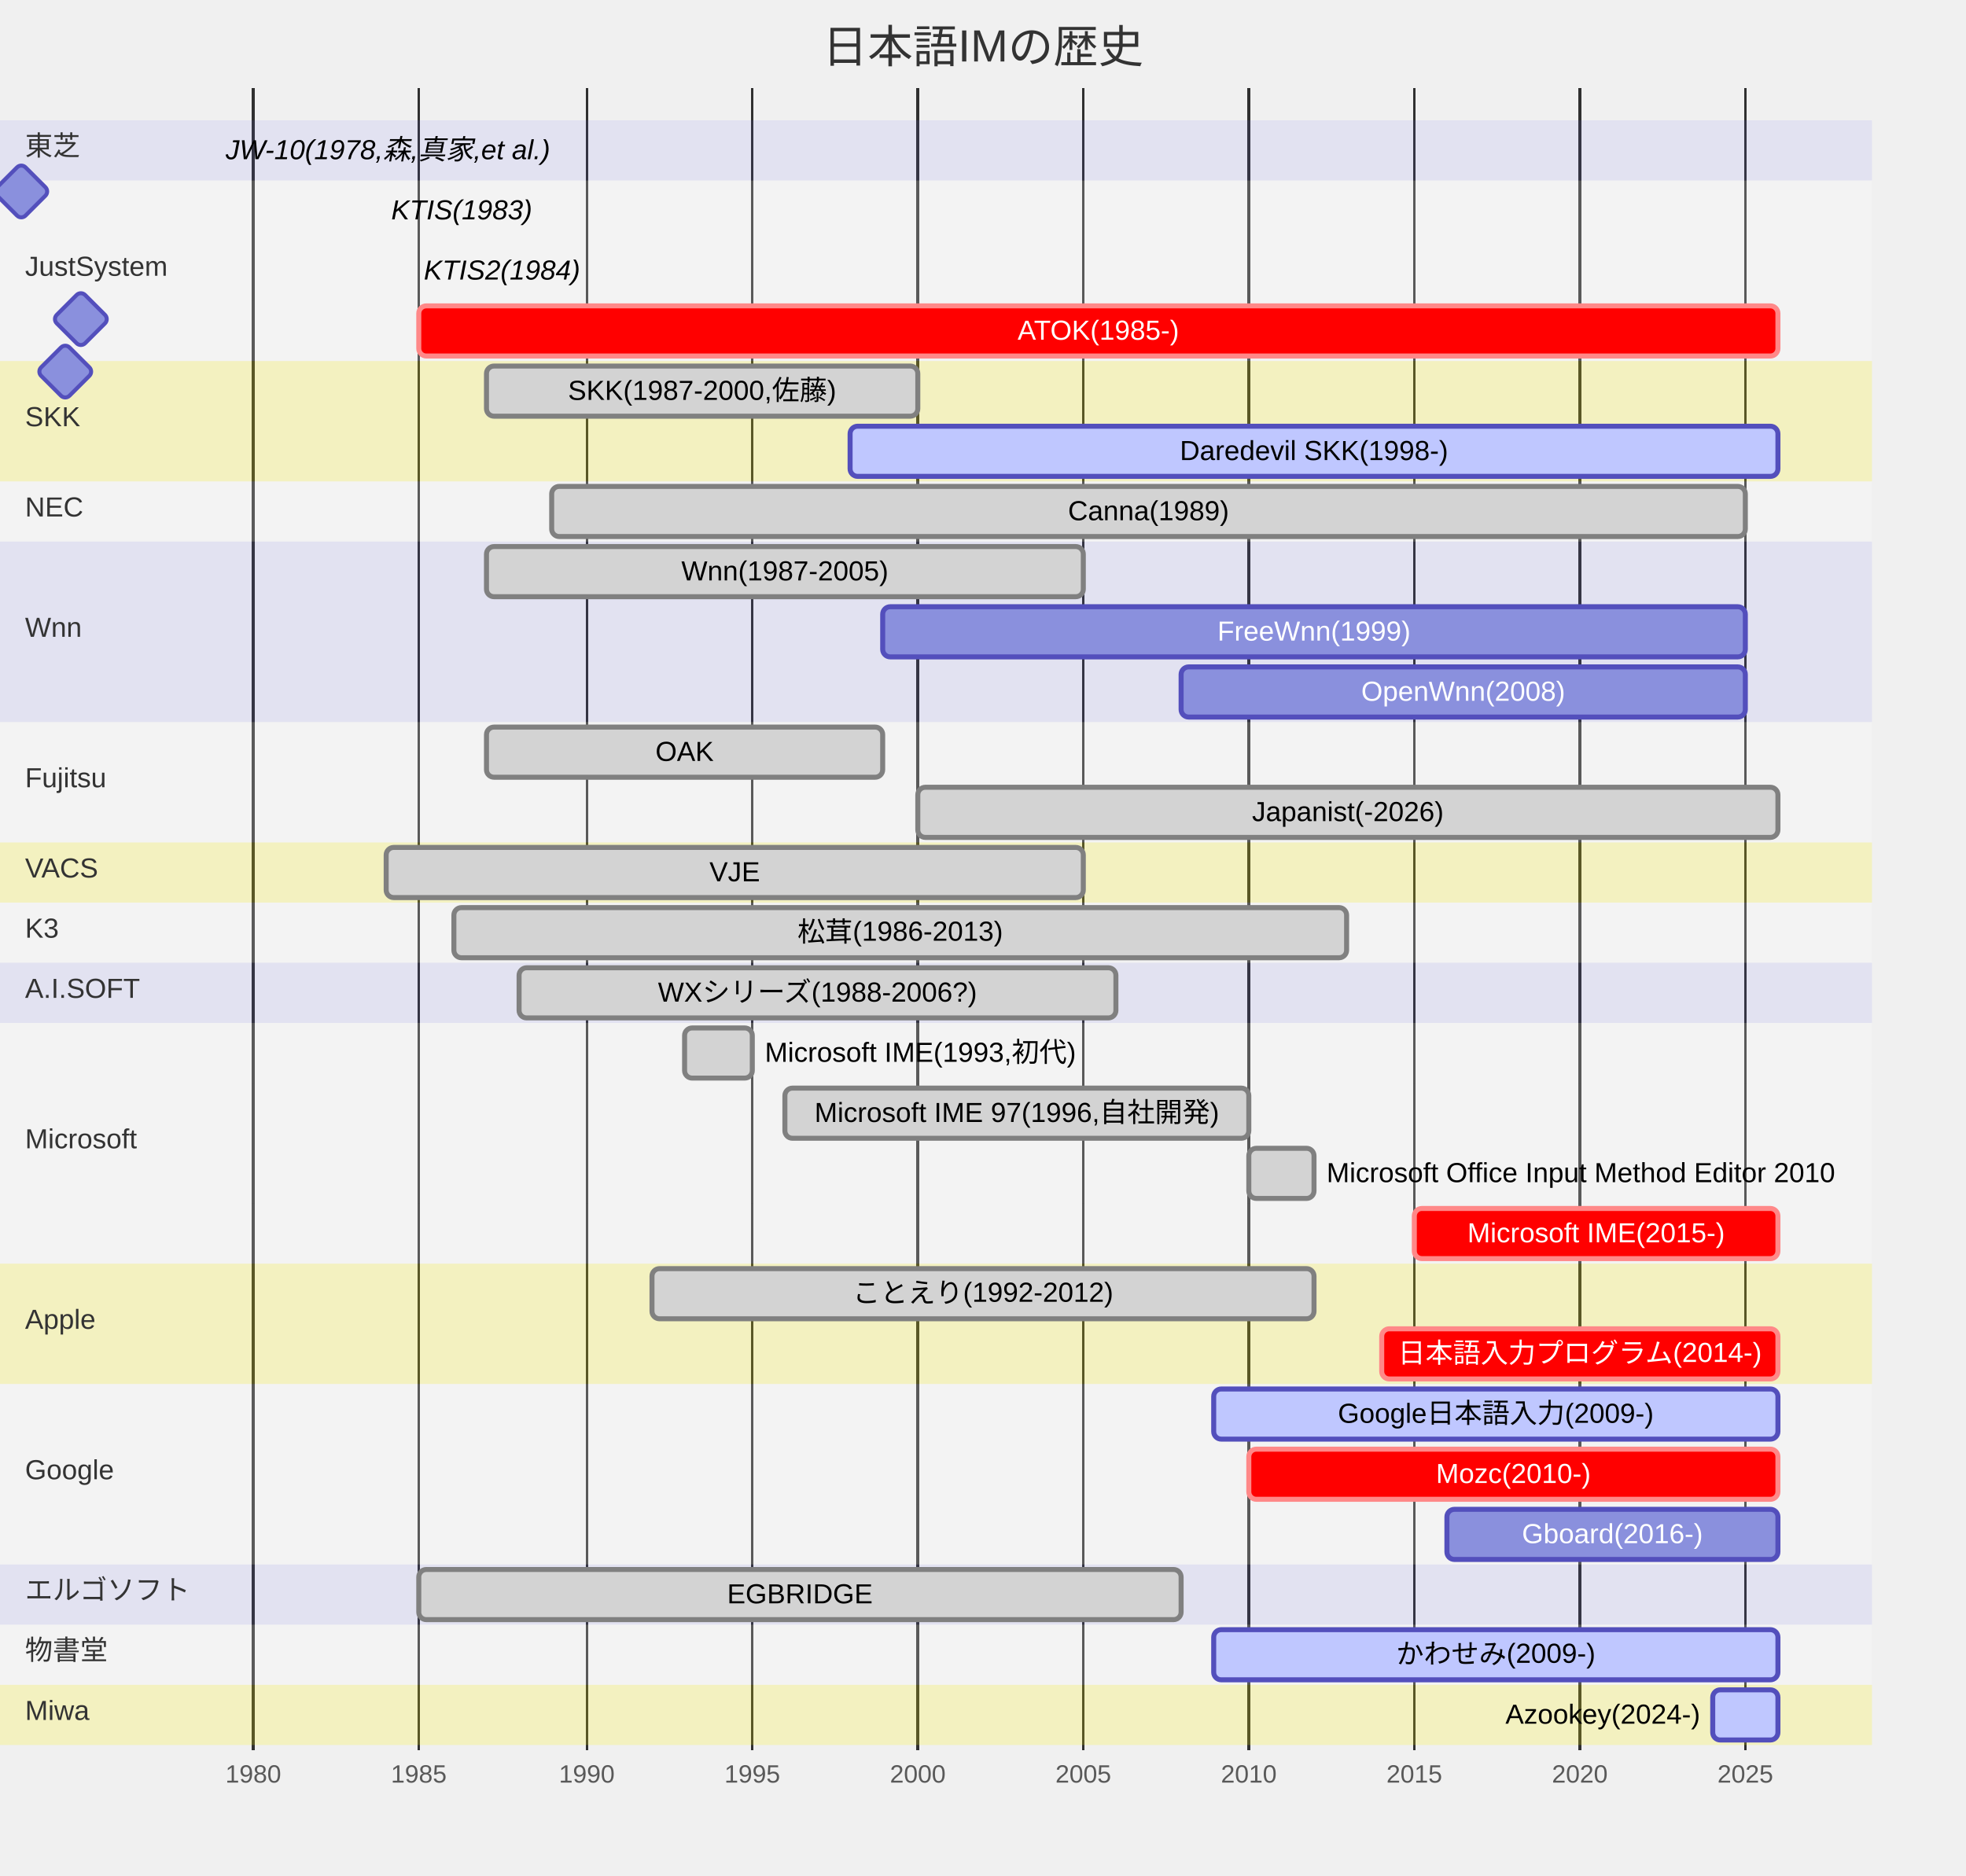
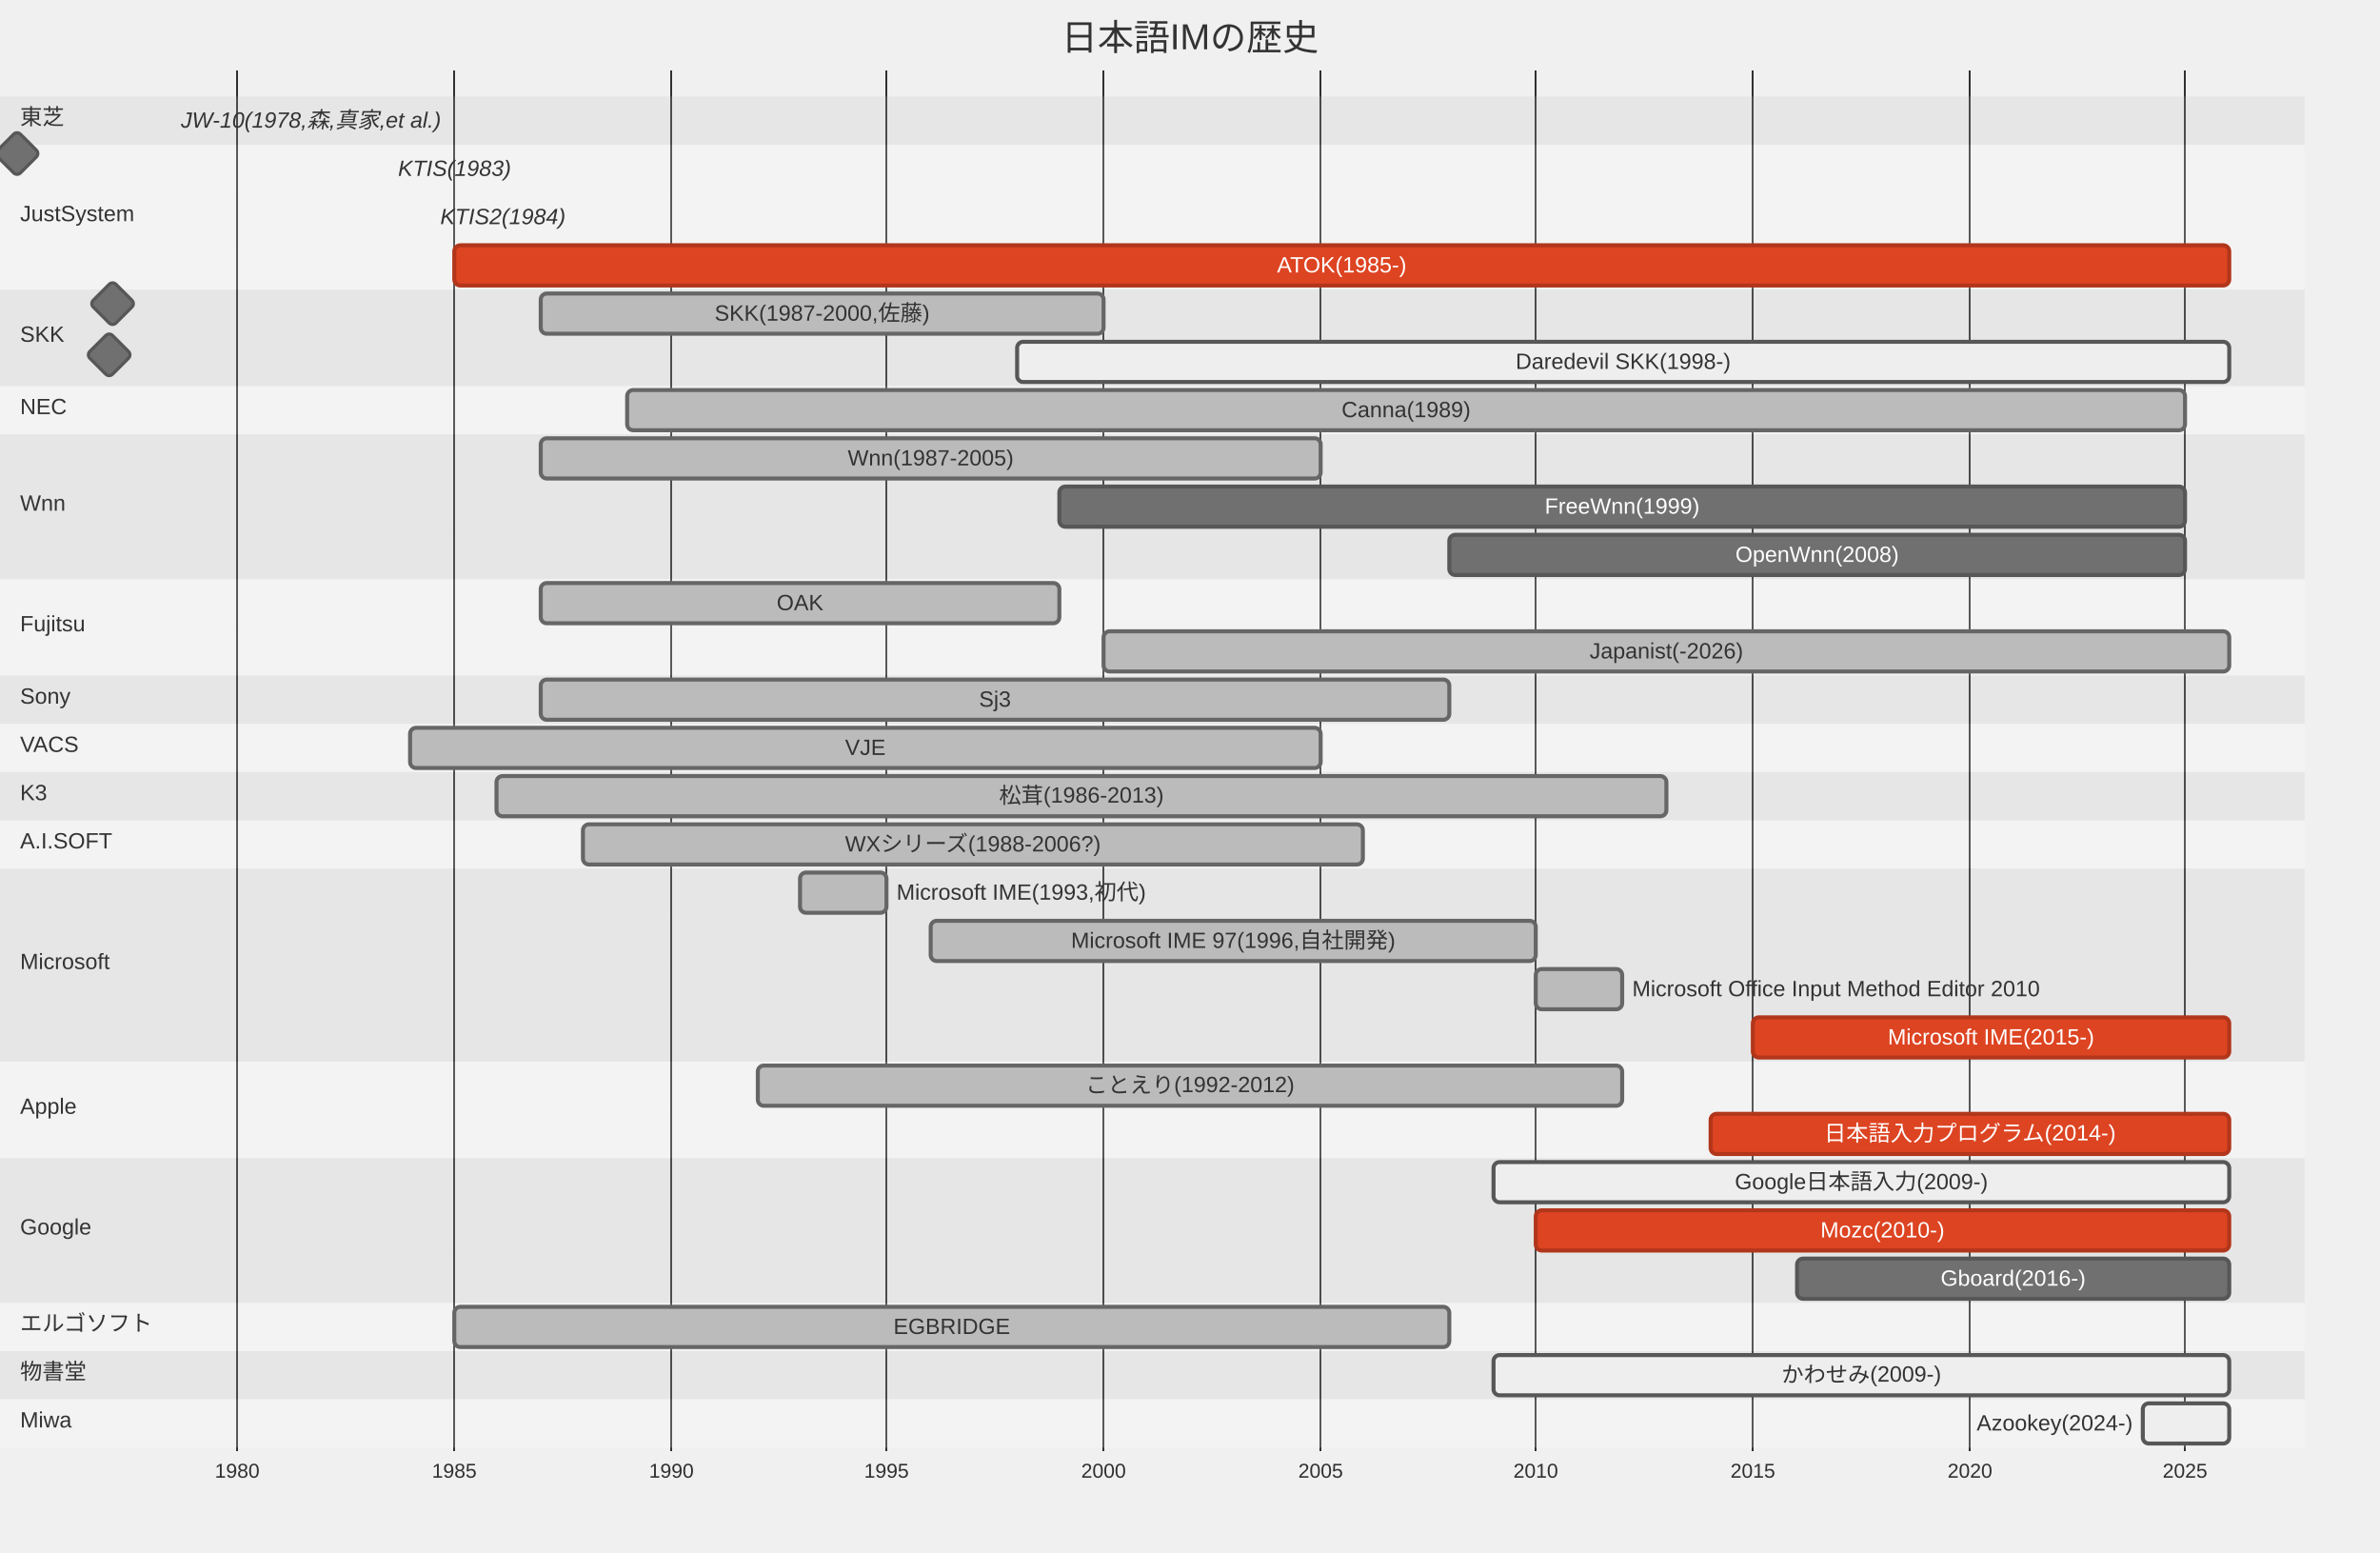
- <svg xmlns="http://www.w3.org/2000/svg" id="my-svg" width="100%" viewBox="0 0 784 748" style="max-width: 784px; background-color: white;" role="graphics-document document" aria-roledescription="gantt">
-   <style>#my-svg{font-family:"trebuchet ms",verdana,arial,sans-serif;font-size:16px;fill:#333;}@keyframes edge-animation-frame{from{stroke-dashoffset:0;}}@keyframes dash{to{stroke-dashoffset:0;}}#my-svg .edge-animation-slow{stroke-dasharray:9,5!important;stroke-dashoffset:900;animation:dash 50s linear infinite;stroke-linecap:round;}#my-svg .edge-animation-fast{stroke-dasharray:9,5!important;stroke-dashoffset:900;animation:dash 20s linear infinite;stroke-linecap:round;}#my-svg .error-icon{fill:#552222;}#my-svg .error-text{fill:#552222;stroke:#552222;}#my-svg .edge-thickness-normal{stroke-width:1px;}#my-svg .edge-thickness-thick{stroke-width:3.5px;}#my-svg .edge-pattern-solid{stroke-dasharray:0;}#my-svg .edge-thickness-invisible{stroke-width:0;fill:none;}#my-svg .edge-pattern-dashed{stroke-dasharray:3;}#my-svg .edge-pattern-dotted{stroke-dasharray:2;}#my-svg .marker{fill:#333333;stroke:#333333;}#my-svg .marker.cross{stroke:#333333;}#my-svg svg{font-family:"trebuchet ms",verdana,arial,sans-serif;font-size:16px;}#my-svg p{margin:0;}#my-svg .mermaid-main-font{font-family:"trebuchet ms",verdana,arial,sans-serif;}#my-svg .exclude-range{fill:#eeeeee;}#my-svg .section{stroke:none;opacity:0.2;}#my-svg .section0{fill:rgba(102, 102, 255, 0.49);}#my-svg .section2{fill:#fff400;}#my-svg .section1,#my-svg .section3{fill:white;opacity:0.2;}#my-svg .sectionTitle0{fill:#333;}#my-svg .sectionTitle1{fill:#333;}#my-svg .sectionTitle2{fill:#333;}#my-svg .sectionTitle3{fill:#333;}#my-svg .sectionTitle{text-anchor:start;font-family:"trebuchet ms",verdana,arial,sans-serif;}#my-svg .grid .tick{stroke:lightgrey;opacity:0.8;shape-rendering:crispEdges;}#my-svg .grid .tick text{font-family:"trebuchet ms",verdana,arial,sans-serif;fill:#333;}#my-svg .grid path{stroke-width:0;}#my-svg .today{fill:none;stroke:red;stroke-width:2px;}#my-svg .task{stroke-width:2;}#my-svg .taskText{text-anchor:middle;font-family:"trebuchet ms",verdana,arial,sans-serif;}#my-svg .taskTextOutsideRight{fill:black;text-anchor:start;font-family:"trebuchet ms",verdana,arial,sans-serif;}#my-svg .taskTextOutsideLeft{fill:black;text-anchor:end;}#my-svg .task.clickable{cursor:pointer;}#my-svg .taskText.clickable{cursor:pointer;fill:#003163!important;font-weight:bold;}#my-svg .taskTextOutsideLeft.clickable{cursor:pointer;fill:#003163!important;font-weight:bold;}#my-svg .taskTextOutsideRight.clickable{cursor:pointer;fill:#003163!important;font-weight:bold;}#my-svg .taskText0,#my-svg .taskText1,#my-svg .taskText2,#my-svg .taskText3{fill:white;}#my-svg .task0,#my-svg .task1,#my-svg .task2,#my-svg .task3{fill:#8a90dd;stroke:#534fbc;}#my-svg .taskTextOutside0,#my-svg .taskTextOutside2{fill:black;}#my-svg .taskTextOutside1,#my-svg .taskTextOutside3{fill:black;}#my-svg .active0,#my-svg .active1,#my-svg .active2,#my-svg .active3{fill:#bfc7ff;stroke:#534fbc;}#my-svg .activeText0,#my-svg .activeText1,#my-svg .activeText2,#my-svg .activeText3{fill:black!important;}#my-svg .done0,#my-svg .done1,#my-svg .done2,#my-svg .done3{stroke:grey;fill:lightgrey;stroke-width:2;}#my-svg .doneText0,#my-svg .doneText1,#my-svg .doneText2,#my-svg .doneText3{fill:black!important;}#my-svg .crit0,#my-svg .crit1,#my-svg .crit2,#my-svg .crit3{stroke:#ff8888;fill:red;stroke-width:2;}#my-svg .activeCrit0,#my-svg .activeCrit1,#my-svg .activeCrit2,#my-svg .activeCrit3{stroke:#ff8888;fill:#bfc7ff;stroke-width:2;}#my-svg .doneCrit0,#my-svg .doneCrit1,#my-svg .doneCrit2,#my-svg .doneCrit3{stroke:#ff8888;fill:lightgrey;stroke-width:2;cursor:pointer;shape-rendering:crispEdges;}#my-svg .milestone{transform:rotate(45deg) scale(0.8,0.8);}#my-svg .milestoneText{font-style:italic;}#my-svg .doneCritText0,#my-svg .doneCritText1,#my-svg .doneCritText2,#my-svg .doneCritText3{fill:black!important;}#my-svg .vert{stroke:navy;}#my-svg .vertText{font-size:15px;text-anchor:middle;fill:navy!important;}#my-svg .activeCritText0,#my-svg .activeCritText1,#my-svg .activeCritText2,#my-svg .activeCritText3{fill:black!important;}#my-svg .titleText{text-anchor:middle;font-size:18px;fill:#333;font-family:"trebuchet ms",verdana,arial,sans-serif;}#my-svg :root{--mermaid-font-family:"trebuchet ms",verdana,arial,sans-serif;}</style>
+ <svg xmlns="http://www.w3.org/2000/svg" aria-roledescription="gantt" role="graphics-document document" style="max-width: 1184px; background-color: white;" viewBox="0 0 1184 772" width="100%" id="my-svg">
+   <style>#my-svg{font-family:"trebuchet ms",verdana,arial,sans-serif;font-size:16px;fill:#000000;}#my-svg .error-icon{fill:#552222;}#my-svg .error-text{fill:#552222;stroke:#552222;}#my-svg .edge-thickness-normal{stroke-width:2px;}#my-svg .edge-thickness-thick{stroke-width:3.5px;}#my-svg .edge-pattern-solid{stroke-dasharray:0;}#my-svg .edge-pattern-dashed{stroke-dasharray:3;}#my-svg .edge-pattern-dotted{stroke-dasharray:2;}#my-svg .marker{fill:#666;stroke:#666;}#my-svg .marker.cross{stroke:#666;}#my-svg svg{font-family:"trebuchet ms",verdana,arial,sans-serif;font-size:16px;}#my-svg .mermaid-main-font{font-family:var(--mermaid-font-family, "trebuchet ms", verdana, arial, sans-serif);}#my-svg .exclude-range{fill:#eeeeee;}#my-svg .section{stroke:none;opacity:0.2;}#my-svg .section0{fill:hsl(0, 0%, 73.922%);}#my-svg .section2{fill:hsl(0, 0%, 73.922%);}#my-svg .section1,#my-svg .section3{fill:white;opacity:0.2;}#my-svg .sectionTitle0{fill:#333;}#my-svg .sectionTitle1{fill:#333;}#my-svg .sectionTitle2{fill:#333;}#my-svg .sectionTitle3{fill:#333;}#my-svg .sectionTitle{text-anchor:start;font-family:var(--mermaid-font-family, "trebuchet ms", verdana, arial, sans-serif);}#my-svg .grid .tick{stroke:hsl(0, 0%, 90%);opacity:0.8;shape-rendering:crispEdges;}#my-svg .grid .tick text{font-family:"trebuchet ms",verdana,arial,sans-serif;fill:#000000;}#my-svg .grid path{stroke-width:0;}#my-svg .today{fill:none;stroke:#d42;stroke-width:2px;}#my-svg .task{stroke-width:2;}#my-svg .taskText{text-anchor:middle;font-family:var(--mermaid-font-family, "trebuchet ms", verdana, arial, sans-serif);}#my-svg .taskTextOutsideRight{fill:#333;text-anchor:start;font-family:var(--mermaid-font-family, "trebuchet ms", verdana, arial, sans-serif);}#my-svg .taskTextOutsideLeft{fill:#333;text-anchor:end;}#my-svg .task.clickable{cursor:pointer;}#my-svg .taskText.clickable{cursor:pointer;fill:#003163!important;font-weight:bold;}#my-svg .taskTextOutsideLeft.clickable{cursor:pointer;fill:#003163!important;font-weight:bold;}#my-svg .taskTextOutsideRight.clickable{cursor:pointer;fill:#003163!important;font-weight:bold;}#my-svg .taskText0,#my-svg .taskText1,#my-svg .taskText2,#my-svg .taskText3{fill:white;}#my-svg .task0,#my-svg .task1,#my-svg .task2,#my-svg .task3{fill:#707070;stroke:hsl(0, 0%, 33.922%);}#my-svg .taskTextOutside0,#my-svg .taskTextOutside2{fill:#333;}#my-svg .taskTextOutside1,#my-svg .taskTextOutside3{fill:#333;}#my-svg .active0,#my-svg .active1,#my-svg .active2,#my-svg .active3{fill:#eee;stroke:hsl(0, 0%, 33.922%);}#my-svg .activeText0,#my-svg .activeText1,#my-svg .activeText2,#my-svg .activeText3{fill:#333!important;}#my-svg .done0,#my-svg .done1,#my-svg .done2,#my-svg .done3{stroke:#666;fill:#bbb;stroke-width:2;}#my-svg .doneText0,#my-svg .doneText1,#my-svg .doneText2,#my-svg .doneText3{fill:#333!important;}#my-svg .crit0,#my-svg .crit1,#my-svg .crit2,#my-svg .crit3{stroke:hsl(10.909, 73.333%, 40%);fill:#d42;stroke-width:2;}#my-svg .activeCrit0,#my-svg .activeCrit1,#my-svg .activeCrit2,#my-svg .activeCrit3{stroke:hsl(10.909, 73.333%, 40%);fill:#eee;stroke-width:2;}#my-svg .doneCrit0,#my-svg .doneCrit1,#my-svg .doneCrit2,#my-svg .doneCrit3{stroke:hsl(10.909, 73.333%, 40%);fill:#bbb;stroke-width:2;cursor:pointer;shape-rendering:crispEdges;}#my-svg .milestone{transform:rotate(45deg) scale(0.8,0.8);}#my-svg .milestoneText{font-style:italic;}#my-svg .doneCritText0,#my-svg .doneCritText1,#my-svg .doneCritText2,#my-svg .doneCritText3{fill:#333!important;}#my-svg .activeCritText0,#my-svg .activeCritText1,#my-svg .activeCritText2,#my-svg .activeCritText3{fill:#333!important;}#my-svg .titleText{text-anchor:middle;font-size:18px;fill:#333;font-family:var(--mermaid-font-family, "trebuchet ms", verdana, arial, sans-serif);}#my-svg :root{--mermaid-font-family:"trebuchet ms",verdana,arial,sans-serif;}</style>
  <g />
-   <g class="grid" transform="translate(75, 698)" fill="none" font-size="10" font-family="sans-serif" text-anchor="middle">
-     <path class="domain" stroke="currentColor" d="M0,-663V0H634V-663" />
-     <g class="tick" opacity="1" transform="translate(26,0)">
-       <line stroke="currentColor" y2="-663" />
-       <text fill="#000" y="3" dy="1em" stroke="none" font-size="10" style="text-anchor: middle;">1980</text>
+   <g text-anchor="middle" font-family="sans-serif" font-size="10" fill="none" transform="translate(75, 722)" class="grid">
+     <path d="M0,-687V0H1034V-687" stroke="currentColor" class="domain" />
+     <g transform="translate(43,0)" opacity="1" class="tick">
+       <line y2="-687" stroke="currentColor" />
+       <text style="text-anchor: middle;" font-size="10" stroke="none" dy="1em" y="3" fill="#000">1980</text>
    </g>
-     <g class="tick" opacity="1" transform="translate(92,0)">
-       <line stroke="currentColor" y2="-663" />
-       <text fill="#000" y="3" dy="1em" stroke="none" font-size="10" style="text-anchor: middle;">1985</text>
+     <g transform="translate(151,0)" opacity="1" class="tick">
+       <line y2="-687" stroke="currentColor" />
+       <text style="text-anchor: middle;" font-size="10" stroke="none" dy="1em" y="3" fill="#000">1985</text>
    </g>
-     <g class="tick" opacity="1" transform="translate(159,0)">
-       <line stroke="currentColor" y2="-663" />
-       <text fill="#000" y="3" dy="1em" stroke="none" font-size="10" style="text-anchor: middle;">1990</text>
+     <g transform="translate(259,0)" opacity="1" class="tick">
+       <line y2="-687" stroke="currentColor" />
+       <text style="text-anchor: middle;" font-size="10" stroke="none" dy="1em" y="3" fill="#000">1990</text>
    </g>
-     <g class="tick" opacity="1" transform="translate(225,0)">
-       <line stroke="currentColor" y2="-663" />
-       <text fill="#000" y="3" dy="1em" stroke="none" font-size="10" style="text-anchor: middle;">1995</text>
+     <g transform="translate(366,0)" opacity="1" class="tick">
+       <line y2="-687" stroke="currentColor" />
+       <text style="text-anchor: middle;" font-size="10" stroke="none" dy="1em" y="3" fill="#000">1995</text>
    </g>
-     <g class="tick" opacity="1" transform="translate(291,0)">
-       <line stroke="currentColor" y2="-663" />
-       <text fill="#000" y="3" dy="1em" stroke="none" font-size="10" style="text-anchor: middle;">2000</text>
+     <g transform="translate(474,0)" opacity="1" class="tick">
+       <line y2="-687" stroke="currentColor" />
+       <text style="text-anchor: middle;" font-size="10" stroke="none" dy="1em" y="3" fill="#000">2000</text>
    </g>
-     <g class="tick" opacity="1" transform="translate(357,0)">
-       <line stroke="currentColor" y2="-663" />
-       <text fill="#000" y="3" dy="1em" stroke="none" font-size="10" style="text-anchor: middle;">2005</text>
+     <g transform="translate(582,0)" opacity="1" class="tick">
+       <line y2="-687" stroke="currentColor" />
+       <text style="text-anchor: middle;" font-size="10" stroke="none" dy="1em" y="3" fill="#000">2005</text>
    </g>
-     <g class="tick" opacity="1" transform="translate(423,0)">
-       <line stroke="currentColor" y2="-663" />
-       <text fill="#000" y="3" dy="1em" stroke="none" font-size="10" style="text-anchor: middle;">2010</text>
+     <g transform="translate(689,0)" opacity="1" class="tick">
+       <line y2="-687" stroke="currentColor" />
+       <text style="text-anchor: middle;" font-size="10" stroke="none" dy="1em" y="3" fill="#000">2010</text>
    </g>
-     <g class="tick" opacity="1" transform="translate(489,0)">
-       <line stroke="currentColor" y2="-663" />
-       <text fill="#000" y="3" dy="1em" stroke="none" font-size="10" style="text-anchor: middle;">2015</text>
+     <g transform="translate(797,0)" opacity="1" class="tick">
+       <line y2="-687" stroke="currentColor" />
+       <text style="text-anchor: middle;" font-size="10" stroke="none" dy="1em" y="3" fill="#000">2015</text>
    </g>
-     <g class="tick" opacity="1" transform="translate(555,0)">
-       <line stroke="currentColor" y2="-663" />
-       <text fill="#000" y="3" dy="1em" stroke="none" font-size="10" style="text-anchor: middle;">2020</text>
+     <g transform="translate(905,0)" opacity="1" class="tick">
+       <line y2="-687" stroke="currentColor" />
+       <text style="text-anchor: middle;" font-size="10" stroke="none" dy="1em" y="3" fill="#000">2020</text>
    </g>
-     <g class="tick" opacity="1" transform="translate(621,0)">
-       <line stroke="currentColor" y2="-663" />
-       <text fill="#000" y="3" dy="1em" stroke="none" font-size="10" style="text-anchor: middle;">2025</text>
+     <g transform="translate(1012,0)" opacity="1" class="tick">
+       <line y2="-687" stroke="currentColor" />
+       <text style="text-anchor: middle;" font-size="10" stroke="none" dy="1em" y="3" fill="#000">2025</text>
    </g>
  </g>
  <g>
-     <rect x="0" y="48" width="746.5" height="24" class="section section0" />
-     <rect x="0" y="72" width="746.5" height="24" class="section section1" />
-     <rect x="0" y="96" width="746.5" height="24" class="section section1" />
-     <rect x="0" y="336" width="746.5" height="24" class="section section2" />
-     <rect x="0" y="120" width="746.5" height="24" class="section section1" />
-     <rect x="0" y="624" width="746.5" height="24" class="section section0" />
-     <rect x="0" y="360" width="746.5" height="24" class="section section3" />
-     <rect x="0" y="144" width="746.5" height="24" class="section section2" />
-     <rect x="0" y="216" width="746.5" height="24" class="section section0" />
-     <rect x="0" y="288" width="746.5" height="24" class="section section1" />
-     <rect x="0" y="384" width="746.5" height="24" class="section section0" />
-     <rect x="0" y="192" width="746.5" height="24" class="section section3" />
-     <rect x="0" y="504" width="746.5" height="24" class="section section2" />
-     <rect x="0" y="408" width="746.5" height="24" class="section section1" />
-     <rect x="0" y="432" width="746.5" height="24" class="section section1" />
-     <rect x="0" y="168" width="746.5" height="24" class="section section2" />
-     <rect x="0" y="240" width="746.5" height="24" class="section section0" />
-     <rect x="0" y="312" width="746.5" height="24" class="section section1" />
-     <rect x="0" y="264" width="746.5" height="24" class="section section0" />
-     <rect x="0" y="552" width="746.5" height="24" class="section section3" />
-     <rect x="0" y="648" width="746.5" height="24" class="section section1" />
-     <rect x="0" y="456" width="746.5" height="24" class="section section1" />
-     <rect x="0" y="576" width="746.5" height="24" class="section section3" />
-     <rect x="0" y="528" width="746.5" height="24" class="section section2" />
-     <rect x="0" y="480" width="746.5" height="24" class="section section1" />
-     <rect x="0" y="600" width="746.5" height="24" class="section section3" />
-     <rect x="0" y="672" width="746.5" height="24" class="section section2" />
+     <rect class="section section0" height="24" width="1146.5" y="48" x="0" />
+     <rect class="section section1" height="24" width="1146.5" y="72" x="0" />
+     <rect class="section section1" height="24" width="1146.5" y="96" x="0" />
+     <rect class="section section3" height="24" width="1146.5" y="360" x="0" />
+     <rect class="section section1" height="24" width="1146.5" y="120" x="0" />
+     <rect class="section section1" height="24" width="1146.5" y="648" x="0" />
+     <rect class="section section0" height="24" width="1146.5" y="384" x="0" />
+     <rect class="section section2" height="24" width="1146.5" y="144" x="0" />
+     <rect class="section section0" height="24" width="1146.5" y="216" x="0" />
+     <rect class="section section1" height="24" width="1146.5" y="288" x="0" />
+     <rect class="section section2" height="24" width="1146.5" y="336" x="0" />
+     <rect class="section section1" height="24" width="1146.5" y="408" x="0" />
+     <rect class="section section3" height="24" width="1146.5" y="192" x="0" />
+     <rect class="section section3" height="24" width="1146.5" y="528" x="0" />
+     <rect class="section section2" height="24" width="1146.5" y="432" x="0" />
+     <rect class="section section2" height="24" width="1146.5" y="456" x="0" />
+     <rect class="section section2" height="24" width="1146.5" y="168" x="0" />
+     <rect class="section section0" height="24" width="1146.5" y="240" x="0" />
+     <rect class="section section1" height="24" width="1146.5" y="312" x="0" />
+     <rect class="section section0" height="24" width="1146.5" y="264" x="0" />
+     <rect class="section section0" height="24" width="1146.5" y="576" x="0" />
+     <rect class="section section2" height="24" width="1146.5" y="672" x="0" />
+     <rect class="section section2" height="24" width="1146.5" y="480" x="0" />
+     <rect class="section section0" height="24" width="1146.5" y="600" x="0" />
+     <rect class="section section3" height="24" width="1146.5" y="552" x="0" />
+     <rect class="section section2" height="24" width="1146.5" y="504" x="0" />
+     <rect class="section section0" height="24" width="1146.5" y="624" x="0" />
+     <rect class="section section3" height="24" width="1146.5" y="696" x="0" />
  </g>
  <g>
-     <rect id="task1" rx="3" ry="3" x="65" y="50" width="20" height="20" transform-origin="75px 60px" class="task milestone  task0" />
-     <rect id="task2" rx="3" ry="3" x="131" y="74" width="20" height="20" transform-origin="141px 84px" class="task milestone  task1" />
-     <rect id="task3" rx="3" ry="3" x="144" y="98" width="20" height="20" transform-origin="154px 108px" class="task milestone  task1" />
-     <rect id="task13" rx="3" ry="3" x="154" y="338" width="278" height="20" transform-origin="293px 348px" class="task done2" />
-     <rect id="task4" rx="3" ry="3" x="167" y="122" width="542" height="20" transform-origin="438px 132px" class="task crit1" />
-     <rect id="task25" rx="3" ry="3" x="167" y="626" width="304" height="20" transform-origin="319px 636px" class="task done0" />
-     <rect id="task14" rx="3" ry="3" x="181" y="362" width="356" height="20" transform-origin="359px 372px" class="task done3" />
-     <rect id="task5" rx="3" ry="3" x="194" y="146" width="172" height="20" transform-origin="280px 156px" class="task done2" />
-     <rect id="task8" rx="3" ry="3" x="194" y="218" width="238" height="20" transform-origin="313px 228px" class="task done0" />
-     <rect id="task11" rx="3" ry="3" x="194" y="290" width="158" height="20" transform-origin="273px 300px" class="task done1" />
-     <rect id="task15" rx="3" ry="3" x="207" y="386" width="238" height="20" transform-origin="326px 396px" class="task done0" />
-     <rect id="task7" rx="3" ry="3" x="220" y="194" width="476" height="20" transform-origin="458px 204px" class="task done3" />
-     <rect id="task20" rx="3" ry="3" x="260" y="506" width="264" height="20" transform-origin="392px 516px" class="task done2" />
-     <rect id="task16" rx="3" ry="3" x="273" y="410" width="27" height="20" transform-origin="286.5px 420px" class="task done1" />
-     <rect id="task17" rx="3" ry="3" x="313" y="434" width="185" height="20" transform-origin="405.5px 444px" class="task done1" />
-     <rect id="task6" rx="3" ry="3" x="339" y="170" width="370" height="20" transform-origin="524px 180px" class="task active2" />
-     <rect id="task9" rx="3" ry="3" x="352" y="242" width="344" height="20" transform-origin="524px 252px" class="task task0" />
-     <rect id="task12" rx="3" ry="3" x="366" y="314" width="343" height="20" transform-origin="537.5px 324px" class="task done1" />
-     <rect id="task10" rx="3" ry="3" x="471" y="266" width="225" height="20" transform-origin="583.5px 276px" class="task task0" />
-     <rect id="task22" rx="3" ry="3" x="484" y="554" width="225" height="20" transform-origin="596.5px 564px" class="task active3" />
-     <rect id="task26" rx="3" ry="3" x="484" y="650" width="225" height="20" transform-origin="596.5px 660px" class="task active1" />
-     <rect id="task18" rx="3" ry="3" x="498" y="458" width="26" height="20" transform-origin="511px 468px" class="task done1" />
-     <rect id="task23" rx="3" ry="3" x="498" y="578" width="211" height="20" transform-origin="603.5px 588px" class="task crit3" />
-     <rect id="task21" rx="3" ry="3" x="551" y="530" width="158" height="20" transform-origin="630px 540px" class="task crit2" />
-     <rect id="task19" rx="3" ry="3" x="564" y="482" width="145" height="20" transform-origin="636.5px 492px" class="task crit1" />
-     <rect id="task24" rx="3" ry="3" x="577" y="602" width="132" height="20" transform-origin="643px 612px" class="task task3" />
-     <rect id="task27" rx="3" ry="3" x="683" y="674" width="26" height="20" transform-origin="696px 684px" class="task active2" />
-     <text id="task1-text" font-size="11" x="90" y="63.5" class="taskTextOutsideRight taskTextOutside0  milestoneText width-133.453125">JW-10(1978,森,真家,et al.)</text>
-     <text id="task2-text" font-size="11" x="156" y="87.5" class="taskTextOutsideRight taskTextOutside1  milestoneText width-52.234375">KTIS(1983)</text>
-     <text id="task3-text" font-size="11" x="169" y="111.5" class="taskTextOutsideRight taskTextOutside1  milestoneText width-58">KTIS2(1984)</text>
-     <text id="task13-text" font-size="11" x="293" y="351.5" class="taskText taskText2  doneText2 width-18.70361328125">VJE</text>
-     <text id="task4-text" font-size="11" x="438" y="135.5" class="taskText taskText1  critText1 width-61.140625">ATOK(1985-)</text>
-     <text id="task25-text" font-size="11" x="319" y="639.5" class="taskText taskText0  doneText0 width-49.205078125">EGBRIDGE</text>
-     <text id="task14-text" font-size="11" x="359" y="375.5" class="taskText taskText3  doneText3 width-80.265625">松茸(1986-2013)</text>
-     <text id="task5-text" font-size="11" x="280" y="159.5" class="taskText taskText2  doneText2 width-102.265625">SKK(1987-2000,佐藤)</text>
-     <text id="task8-text" font-size="11" x="313" y="231.5" class="taskText taskText0  doneText0 width-80.671875">Wnn(1987-2005)</text>
-     <text id="task11-text" font-size="11" x="273" y="303.5" class="taskText taskText1  doneText1 width-20.900390625">OAK</text>
-     <text id="task15-text" font-size="11" x="326" y="399.5" class="taskText taskText0  doneText0 width-122.265625">WXシリーズ(1988-2006?)</text>
-     <text id="task7-text" font-size="11" x="458" y="207.5" class="taskText taskText3  doneText3 width-61.3125">Canna(1989)</text>
-     <text id="task20-text" font-size="11" x="392" y="519.5" class="taskText taskText2  doneText2 width-102.265625">ことえり(1992-2012)</text>
-     <text id="task16-text" font-size="11" x="305" y="423.5" class="taskTextOutsideRight taskTextOutside1  doneText1 width-123.625">Microsoft IME(1993,初代)</text>
-     <text id="task17-text" font-size="11" x="405.5" y="447.5" class="taskText taskText1  doneText1 width-160.46875">Microsoft IME 97(1996,自社開発)</text>
-     <text id="task6-text" font-size="11" x="524" y="183.5" class="taskText taskText2 activeText2 width-103.171875">Daredevil SKK(1998-)</text>
-     <text id="task9-text" font-size="11" x="524" y="255.5" class="taskText taskText0  width-74.59375">FreeWnn(1999)</text>
-     <text id="task12-text" font-size="11" x="537.5" y="327.5" class="taskText taskText1  doneText1 width-77.09375">Japanist(-2026)</text>
-     <text id="task10-text" font-size="11" x="583.5" y="279.5" class="taskText taskText0  width-78.109375">OpenWnn(2008)</text>
-     <text id="task22-text" font-size="11" x="596.5" y="567.5" class="taskText taskText3 activeText3 width-124.203125">Google日本語入力(2009-)</text>
-     <text id="task26-text" font-size="11" x="596.5" y="663.5" class="taskText taskText1 activeText1 width-79.203125">かわせみ(2009-)</text>
-     <text id="task18-text" font-size="11" x="529" y="471.5" class="taskTextOutsideRight taskTextOutside1  doneText1 width-207.8251953125">Microsoft Office Input Method Editor 2010</text>
-     <text id="task23-text" font-size="11" x="603.5" y="591.5" class="taskText taskText3  critText3 width-60.578125">Mozc(2010-)</text>
-     <text id="task21-text" font-size="11" x="630" y="543.5" class="taskText taskText2  critText2 width-144.875">日本語入力プログラム(2014-)</text>
-     <text id="task19-text" font-size="11" x="636.5" y="495.5" class="taskText taskText1  critText1 width-101.625">Microsoft IME(2015-)</text>
-     <text id="task24-text" font-size="11" x="643" y="615.5" class="taskText taskText3  width-70.859375">Gboard(2016-)</text>
-     <text id="task27-text" font-size="11" x="678" y="687.5" class="taskTextOutsideLeft taskTextOutside2 activeText2">Azookey(2024-)</text>
+     <rect class="task milestone  task0" transform-origin="75px 60px" height="20" width="20" y="50" x="65" ry="3" rx="3" id="task1" />
+     <rect class="task milestone  task1" transform-origin="183px 84px" height="20" width="20" y="74" x="173" ry="3" rx="3" id="task2" />
+     <rect class="task milestone  task1" transform-origin="204px 108px" height="20" width="20" y="98" x="194" ry="3" rx="3" id="task3" />
+     <rect class="task done3" transform-origin="430.5px 372px" height="20" width="453" y="362" x="204" ry="3" rx="3" id="task14" />
+     <rect class="task crit1" transform-origin="667.5px 132px" height="20" width="883" y="122" x="226" ry="3" rx="3" id="task4" />
+     <rect class="task done1" transform-origin="473.5px 660px" height="20" width="495" y="650" x="226" ry="3" rx="3" id="task26" />
+     <rect class="task done0" transform-origin="538px 396px" height="20" width="582" y="386" x="247" ry="3" rx="3" id="task15" />
+     <rect class="task done2" transform-origin="409px 156px" height="20" width="280" y="146" x="269" ry="3" rx="3" id="task5" />
+     <rect class="task done0" transform-origin="463px 228px" height="20" width="388" y="218" x="269" ry="3" rx="3" id="task8" />
+     <rect class="task done1" transform-origin="398px 300px" height="20" width="258" y="290" x="269" ry="3" rx="3" id="task11" />
+     <rect class="task done2" transform-origin="495px 348px" height="20" width="452" y="338" x="269" ry="3" rx="3" id="task13" />
+     <rect class="task done1" transform-origin="484px 420px" height="20" width="388" y="410" x="290" ry="3" rx="3" id="task16" />
+     <rect class="task done3" transform-origin="699.5px 204px" height="20" width="775" y="194" x="312" ry="3" rx="3" id="task7" />
+     <rect class="task done3" transform-origin="592px 540px" height="20" width="430" y="530" x="377" ry="3" rx="3" id="task21" />
+     <rect class="task done2" transform-origin="419.5px 444px" height="20" width="43" y="434" x="398" ry="3" rx="3" id="task17" />
+     <rect class="task done2" transform-origin="613.5px 468px" height="20" width="301" y="458" x="463" ry="3" rx="3" id="task18" />
+     <rect class="task active2" transform-origin="807.5px 180px" height="20" width="603" y="170" x="506" ry="3" rx="3" id="task6" />
+     <rect class="task task0" transform-origin="807px 252px" height="20" width="560" y="242" x="527" ry="3" rx="3" id="task9" />
+     <rect class="task done1" transform-origin="829px 324px" height="20" width="560" y="314" x="549" ry="3" rx="3" id="task12" />
+     <rect class="task task0" transform-origin="904px 276px" height="20" width="366" y="266" x="721" ry="3" rx="3" id="task10" />
+     <rect class="task active0" transform-origin="926px 588px" height="20" width="366" y="578" x="743" ry="3" rx="3" id="task23" />
+     <rect class="task active2" transform-origin="926px 684px" height="20" width="366" y="674" x="743" ry="3" rx="3" id="task27" />
+     <rect class="task done2" transform-origin="785.5px 492px" height="20" width="43" y="482" x="764" ry="3" rx="3" id="task19" />
+     <rect class="task crit0" transform-origin="936.5px 612px" height="20" width="345" y="602" x="764" ry="3" rx="3" id="task24" />
+     <rect class="task crit3" transform-origin="980px 564px" height="20" width="258" y="554" x="851" ry="3" rx="3" id="task22" />
+     <rect class="task crit2" transform-origin="990.5px 516px" height="20" width="237" y="506" x="872" ry="3" rx="3" id="task20" />
+     <rect class="task task0" transform-origin="1001.5px 636px" height="20" width="215" y="626" x="894" ry="3" rx="3" id="task25" />
+     <rect class="task active3" transform-origin="1087.5px 708px" height="20" width="43" y="698" x="1066" ry="3" rx="3" id="task28" />
+     <text class="taskTextOutsideRight taskTextOutside0  milestoneText width-132.4453125" y="63.5" x="90" font-size="11" id="task1-text">JW-10(1978,森,真家,et al.)</text>
+     <text class="taskTextOutsideRight taskTextOutside1  milestoneText width-52.2265625" y="87.5" x="198" font-size="11" id="task2-text">KTIS(1983)</text>
+     <text class="taskTextOutsideRight taskTextOutside1  milestoneText width-57.9921875" y="111.5" x="219" font-size="11" id="task3-text">KTIS2(1984)</text>
+     <text class="taskText taskText3  doneText3 width-17.6015625" y="375.5" x="430.5" font-size="11" id="task14-text">VJE</text>
+     <text class="taskText taskText1  critText1 width-60.140625" y="135.5" x="667.5" font-size="11" id="task4-text">ATOK(1985-)</text>
+     <text class="taskText taskText1  doneText1 width-49.1015625" y="663.5" x="473.5" font-size="11" id="task26-text">EGBRIDGE</text>
+     <text class="taskText taskText0  doneText0 width-80.265625" y="399.5" x="538" font-size="11" id="task15-text">松茸(1986-2013)</text>
+     <text class="taskText taskText2  doneText2 width-102.265625" y="159.5" x="409" font-size="11" id="task5-text">SKK(1987-2000,佐藤)</text>
+     <text class="taskText taskText0  doneText0 width-79.6640625" y="231.5" x="463" font-size="11" id="task8-text">Wnn(1987-2005)</text>
+     <text class="taskText taskText1  doneText1 width-20.234375" y="303.5" x="398" font-size="11" id="task11-text">OAK</text>
+     <text class="taskText taskText2  doneText2 width-15.09375" y="351.5" x="495" font-size="11" id="task13-text">Sj3</text>
+     <text class="taskText taskText1  doneText1 width-120.59375" y="423.5" x="484" font-size="11" id="task16-text">WXシリーズ(1988-2006?)</text>
+     <text class="taskText taskText3  doneText3 width-61.3125" y="207.5" x="699.5" font-size="11" id="task7-text">Canna(1989)</text>
+     <text class="taskText taskText3  doneText3 width-101.9375" y="543.5" x="592" font-size="11" id="task21-text">ことえり(1992-2012)</text>
+     <text class="taskTextOutsideRight taskTextOutside2  doneText2 width-122.6171875" y="447.5" x="446" font-size="11" id="task17-text">Microsoft IME(1993,初代)</text>
+     <text class="taskText taskText2  doneText2 width-159.46875" y="471.5" x="613.5" font-size="11" id="task18-text">Microsoft IME 97(1996,自社開発)</text>
+     <text class="taskText taskText2 activeText2 width-103.1640625" y="183.5" x="807.5" font-size="11" id="task6-text">Daredevil SKK(1998-)</text>
+     <text class="taskText taskText0  width-74.59375" y="255.5" x="807" font-size="11" id="task9-text">FreeWnn(1999)</text>
+     <text class="taskText taskText1  doneText1 width-76.0859375" y="327.5" x="829" font-size="11" id="task12-text">Japanist(-2026)</text>
+     <text class="taskText taskText0  width-78.1015625" y="279.5" x="904" font-size="11" id="task10-text">OpenWnn(2008)</text>
+     <text class="taskText taskText0 activeText0 width-124.203125" y="591.5" x="926" font-size="11" id="task23-text">Google日本語入力(2009-)</text>
+     <text class="taskText taskText2 activeText2 width-79.1953125" y="687.5" x="926" font-size="11" id="task27-text">かわせみ(2009-)</text>
+     <text class="taskTextOutsideRight taskTextOutside2  doneText2 width-206.59375" y="495.5" x="812" font-size="11" id="task19-text">Microsoft Office Input Method Editor 2010</text>
+     <text class="taskText taskText0  critText0 width-59.5703125" y="615.5" x="936.5" font-size="11" id="task24-text">Mozc(2010-)</text>
+     <text class="taskText taskText3  critText3 width-144.6484375" y="567.5" x="980" font-size="11" id="task22-text">日本語入力プログラム(2014-)</text>
+     <text class="taskText taskText2  critText2 width-100.6171875" y="519.5" x="990.5" font-size="11" id="task20-text">Microsoft IME(2015-)</text>
+     <text class="taskText taskText0  width-70.8515625" y="639.5" x="1001.5" font-size="11" id="task25-text">Gboard(2016-)</text>
+     <text class="taskTextOutsideLeft taskTextOutside3 activeText3" y="711.5" x="1061" font-size="11" id="task28-text">Azookey(2024-)</text>
  </g>
  <g>
-     <text dy="0em" x="10" y="62" font-size="11" class="sectionTitle sectionTitle0">
-       <tspan alignment-baseline="central" x="10">東芝</tspan>
+     <text class="sectionTitle sectionTitle0" font-size="11" y="62" x="10" dy="0em">
+       <tspan x="10" alignment-baseline="central">東芝</tspan>
    </text>
-     <text dy="0em" x="10" y="110" font-size="11" class="sectionTitle sectionTitle1">
-       <tspan alignment-baseline="central" x="10">JustSystem</tspan>
+     <text class="sectionTitle sectionTitle1" font-size="11" y="110" x="10" dy="0em">
+       <tspan x="10" alignment-baseline="central">JustSystem</tspan>
    </text>
-     <text dy="0em" x="10" y="170" font-size="11" class="sectionTitle sectionTitle2">
-       <tspan alignment-baseline="central" x="10">SKK</tspan>
+     <text class="sectionTitle sectionTitle2" font-size="11" y="170" x="10" dy="0em">
+       <tspan x="10" alignment-baseline="central">SKK</tspan>
    </text>
-     <text dy="0em" x="10" y="206" font-size="11" class="sectionTitle sectionTitle3">
-       <tspan alignment-baseline="central" x="10">NEC</tspan>
+     <text class="sectionTitle sectionTitle3" font-size="11" y="206" x="10" dy="0em">
+       <tspan x="10" alignment-baseline="central">NEC</tspan>
    </text>
-     <text dy="0em" x="10" y="254" font-size="11" class="sectionTitle sectionTitle0">
-       <tspan alignment-baseline="central" x="10">Wnn</tspan>
+     <text class="sectionTitle sectionTitle0" font-size="11" y="254" x="10" dy="0em">
+       <tspan x="10" alignment-baseline="central">Wnn</tspan>
    </text>
-     <text dy="0em" x="10" y="314" font-size="11" class="sectionTitle sectionTitle1">
-       <tspan alignment-baseline="central" x="10">Fujitsu</tspan>
+     <text class="sectionTitle sectionTitle1" font-size="11" y="314" x="10" dy="0em">
+       <tspan x="10" alignment-baseline="central">Fujitsu</tspan>
    </text>
-     <text dy="0em" x="10" y="350" font-size="11" class="sectionTitle sectionTitle2">
-       <tspan alignment-baseline="central" x="10">VACS</tspan>
+     <text class="sectionTitle sectionTitle2" font-size="11" y="350" x="10" dy="0em">
+       <tspan x="10" alignment-baseline="central">Sony</tspan>
    </text>
-     <text dy="0em" x="10" y="374" font-size="11" class="sectionTitle sectionTitle3">
-       <tspan alignment-baseline="central" x="10">K3</tspan>
+     <text class="sectionTitle sectionTitle3" font-size="11" y="374" x="10" dy="0em">
+       <tspan x="10" alignment-baseline="central">VACS</tspan>
    </text>
-     <text dy="0em" x="10" y="398" font-size="11" class="sectionTitle sectionTitle0">
-       <tspan alignment-baseline="central" x="10">A.I.SOFT</tspan>
+     <text class="sectionTitle sectionTitle0" font-size="11" y="398" x="10" dy="0em">
+       <tspan x="10" alignment-baseline="central">K3</tspan>
    </text>
-     <text dy="0em" x="10" y="458" font-size="11" class="sectionTitle sectionTitle1">
-       <tspan alignment-baseline="central" x="10">Microsoft</tspan>
+     <text class="sectionTitle sectionTitle1" font-size="11" y="422" x="10" dy="0em">
+       <tspan x="10" alignment-baseline="central">A.I.SOFT</tspan>
    </text>
-     <text dy="0em" x="10" y="530" font-size="11" class="sectionTitle sectionTitle2">
-       <tspan alignment-baseline="central" x="10">Apple</tspan>
+     <text class="sectionTitle sectionTitle2" font-size="11" y="482" x="10" dy="0em">
+       <tspan x="10" alignment-baseline="central">Microsoft</tspan>
    </text>
-     <text dy="0em" x="10" y="590" font-size="11" class="sectionTitle sectionTitle3">
-       <tspan alignment-baseline="central" x="10">Google</tspan>
+     <text class="sectionTitle sectionTitle3" font-size="11" y="554" x="10" dy="0em">
+       <tspan x="10" alignment-baseline="central">Apple</tspan>
    </text>
-     <text dy="0em" x="10" y="638" font-size="11" class="sectionTitle sectionTitle0">
-       <tspan alignment-baseline="central" x="10">エルゴソフト</tspan>
+     <text class="sectionTitle sectionTitle0" font-size="11" y="614" x="10" dy="0em">
+       <tspan x="10" alignment-baseline="central">Google</tspan>
    </text>
-     <text dy="0em" x="10" y="662" font-size="11" class="sectionTitle sectionTitle1">
-       <tspan alignment-baseline="central" x="10">物書堂</tspan>
+     <text class="sectionTitle sectionTitle1" font-size="11" y="662" x="10" dy="0em">
+       <tspan x="10" alignment-baseline="central">エルゴソフト</tspan>
    </text>
-     <text dy="0em" x="10" y="686" font-size="11" class="sectionTitle sectionTitle2">
-       <tspan alignment-baseline="central" x="10">Miwa</tspan>
+     <text class="sectionTitle sectionTitle2" font-size="11" y="686" x="10" dy="0em">
+       <tspan x="10" alignment-baseline="central">物書堂</tspan>
+     </text>
+     <text class="sectionTitle sectionTitle3" font-size="11" y="710" x="10" dy="0em">
+       <tspan x="10" alignment-baseline="central">Miwa</tspan>
    </text>
  </g>
-   <text x="392" y="25" class="titleText">日本語IMの歴史</text>
+   <text class="titleText" y="25" x="592">日本語IMの歴史</text>
</svg>
